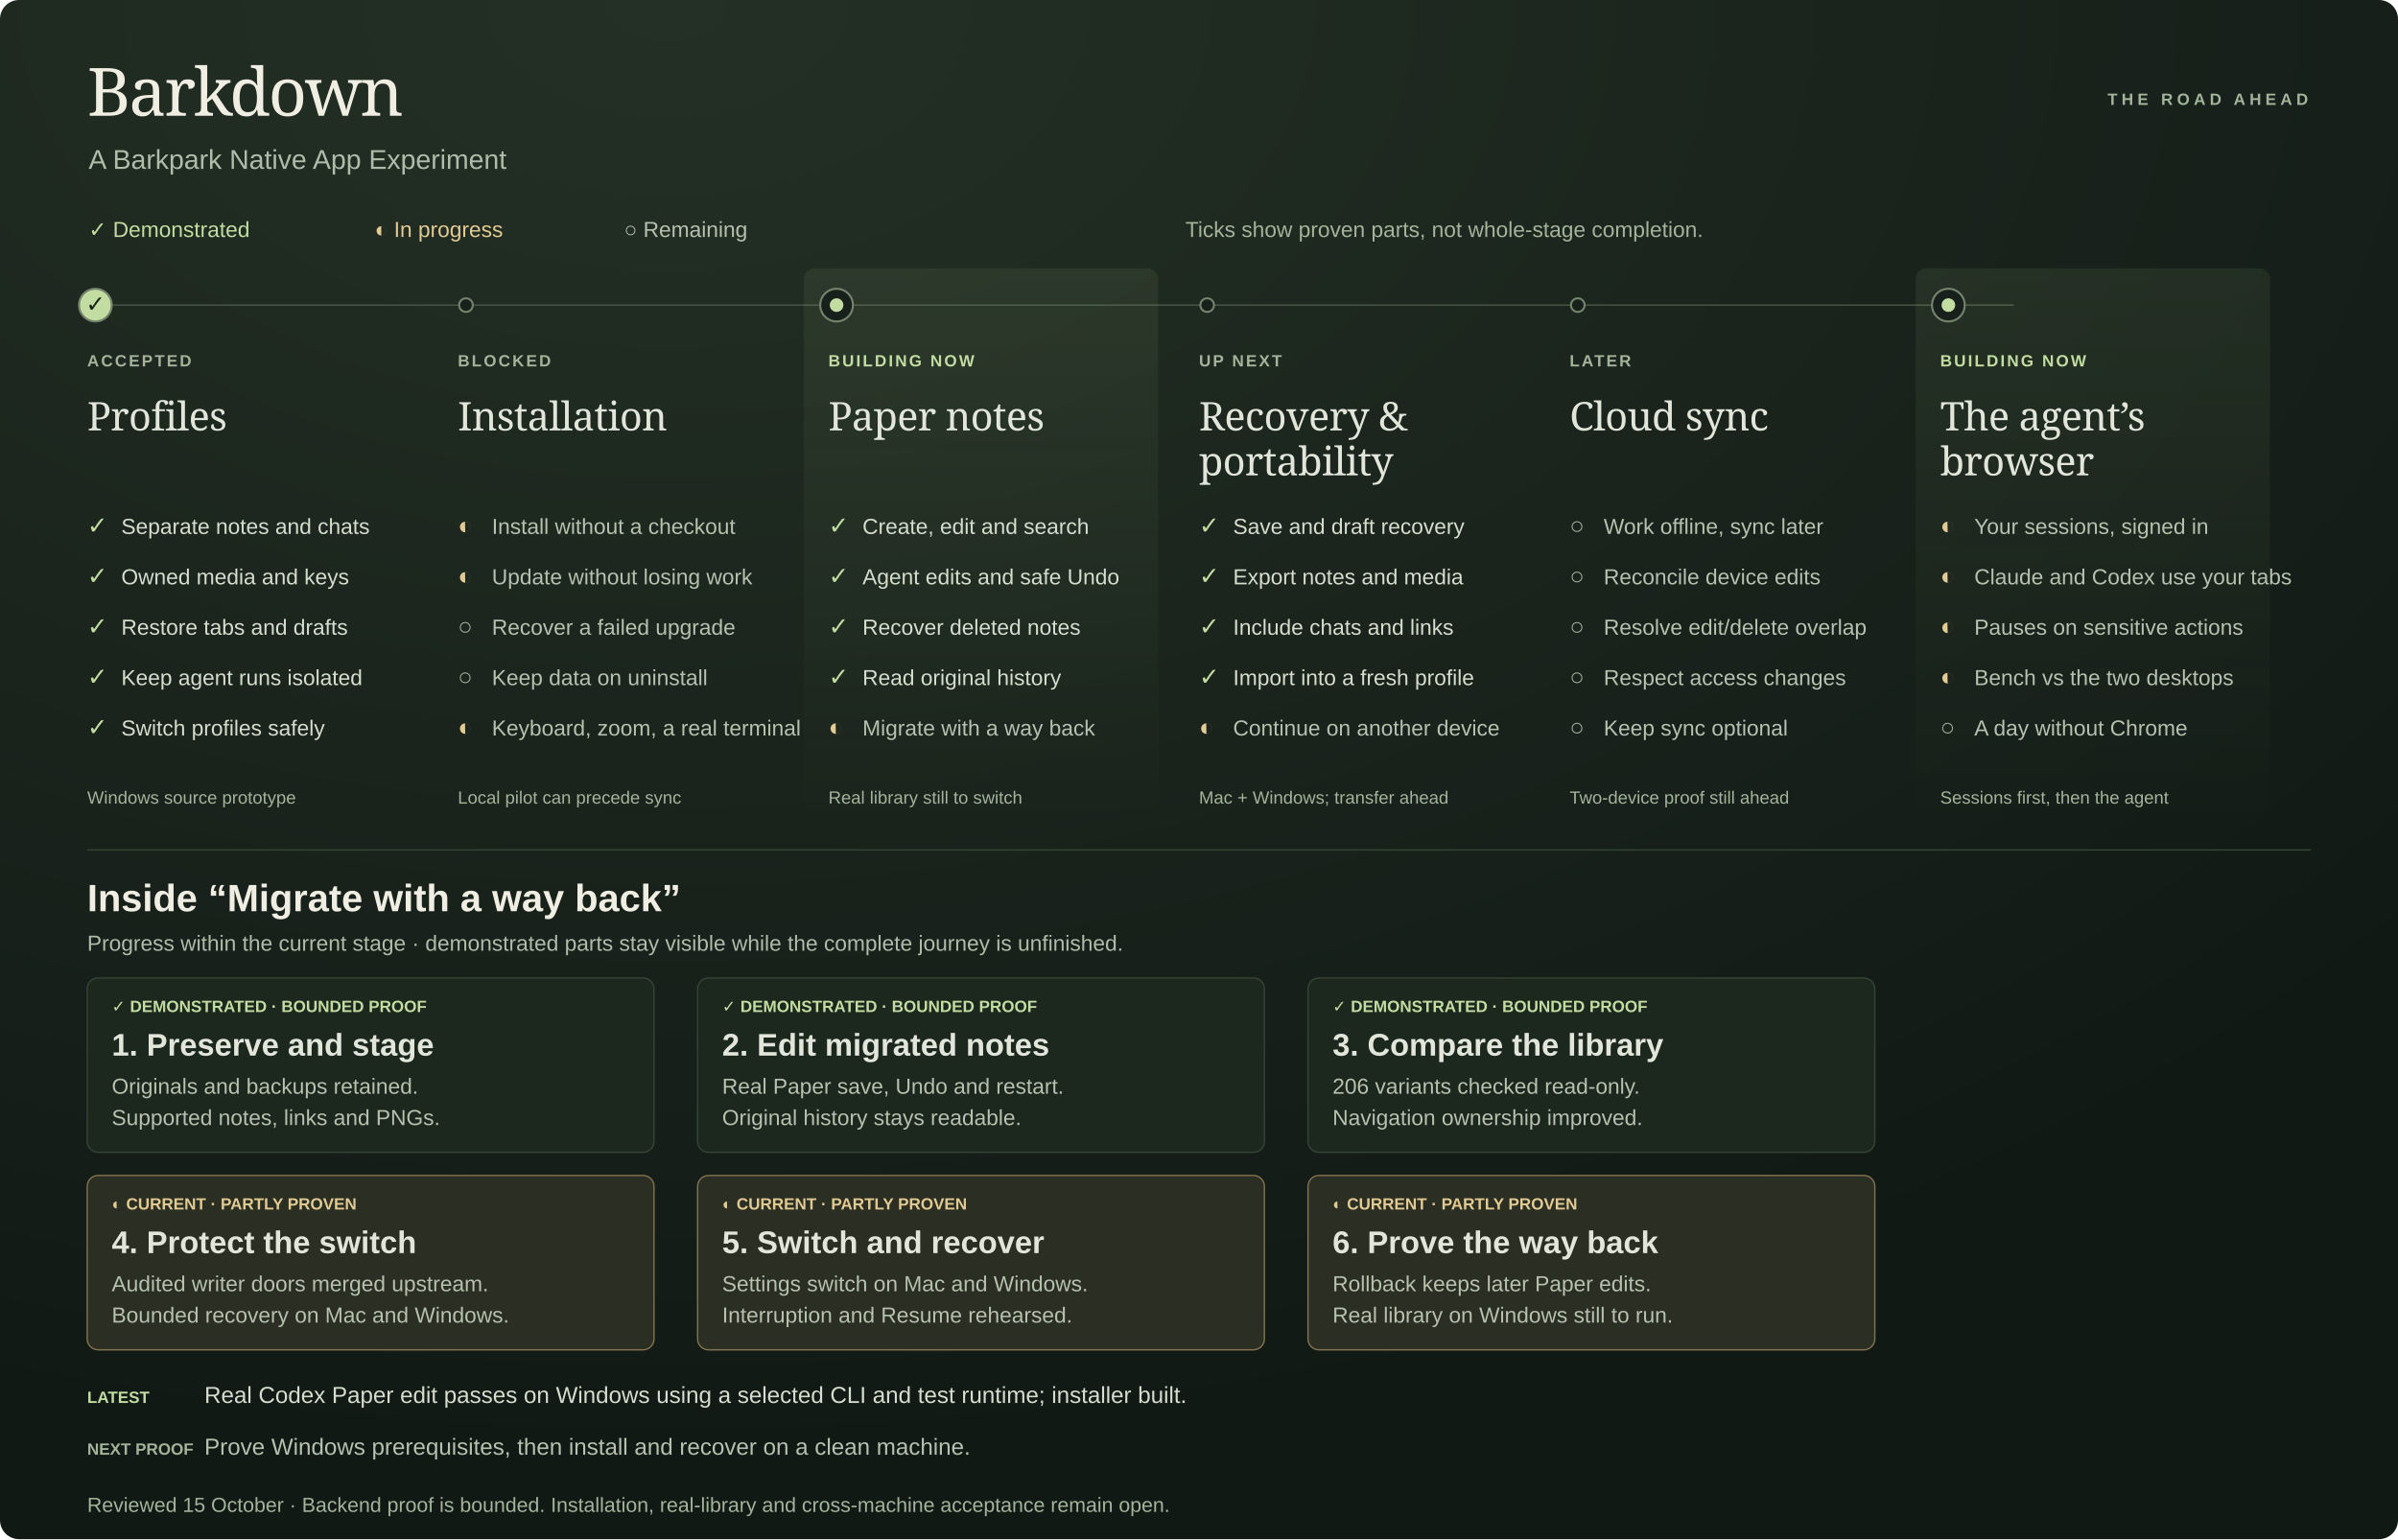
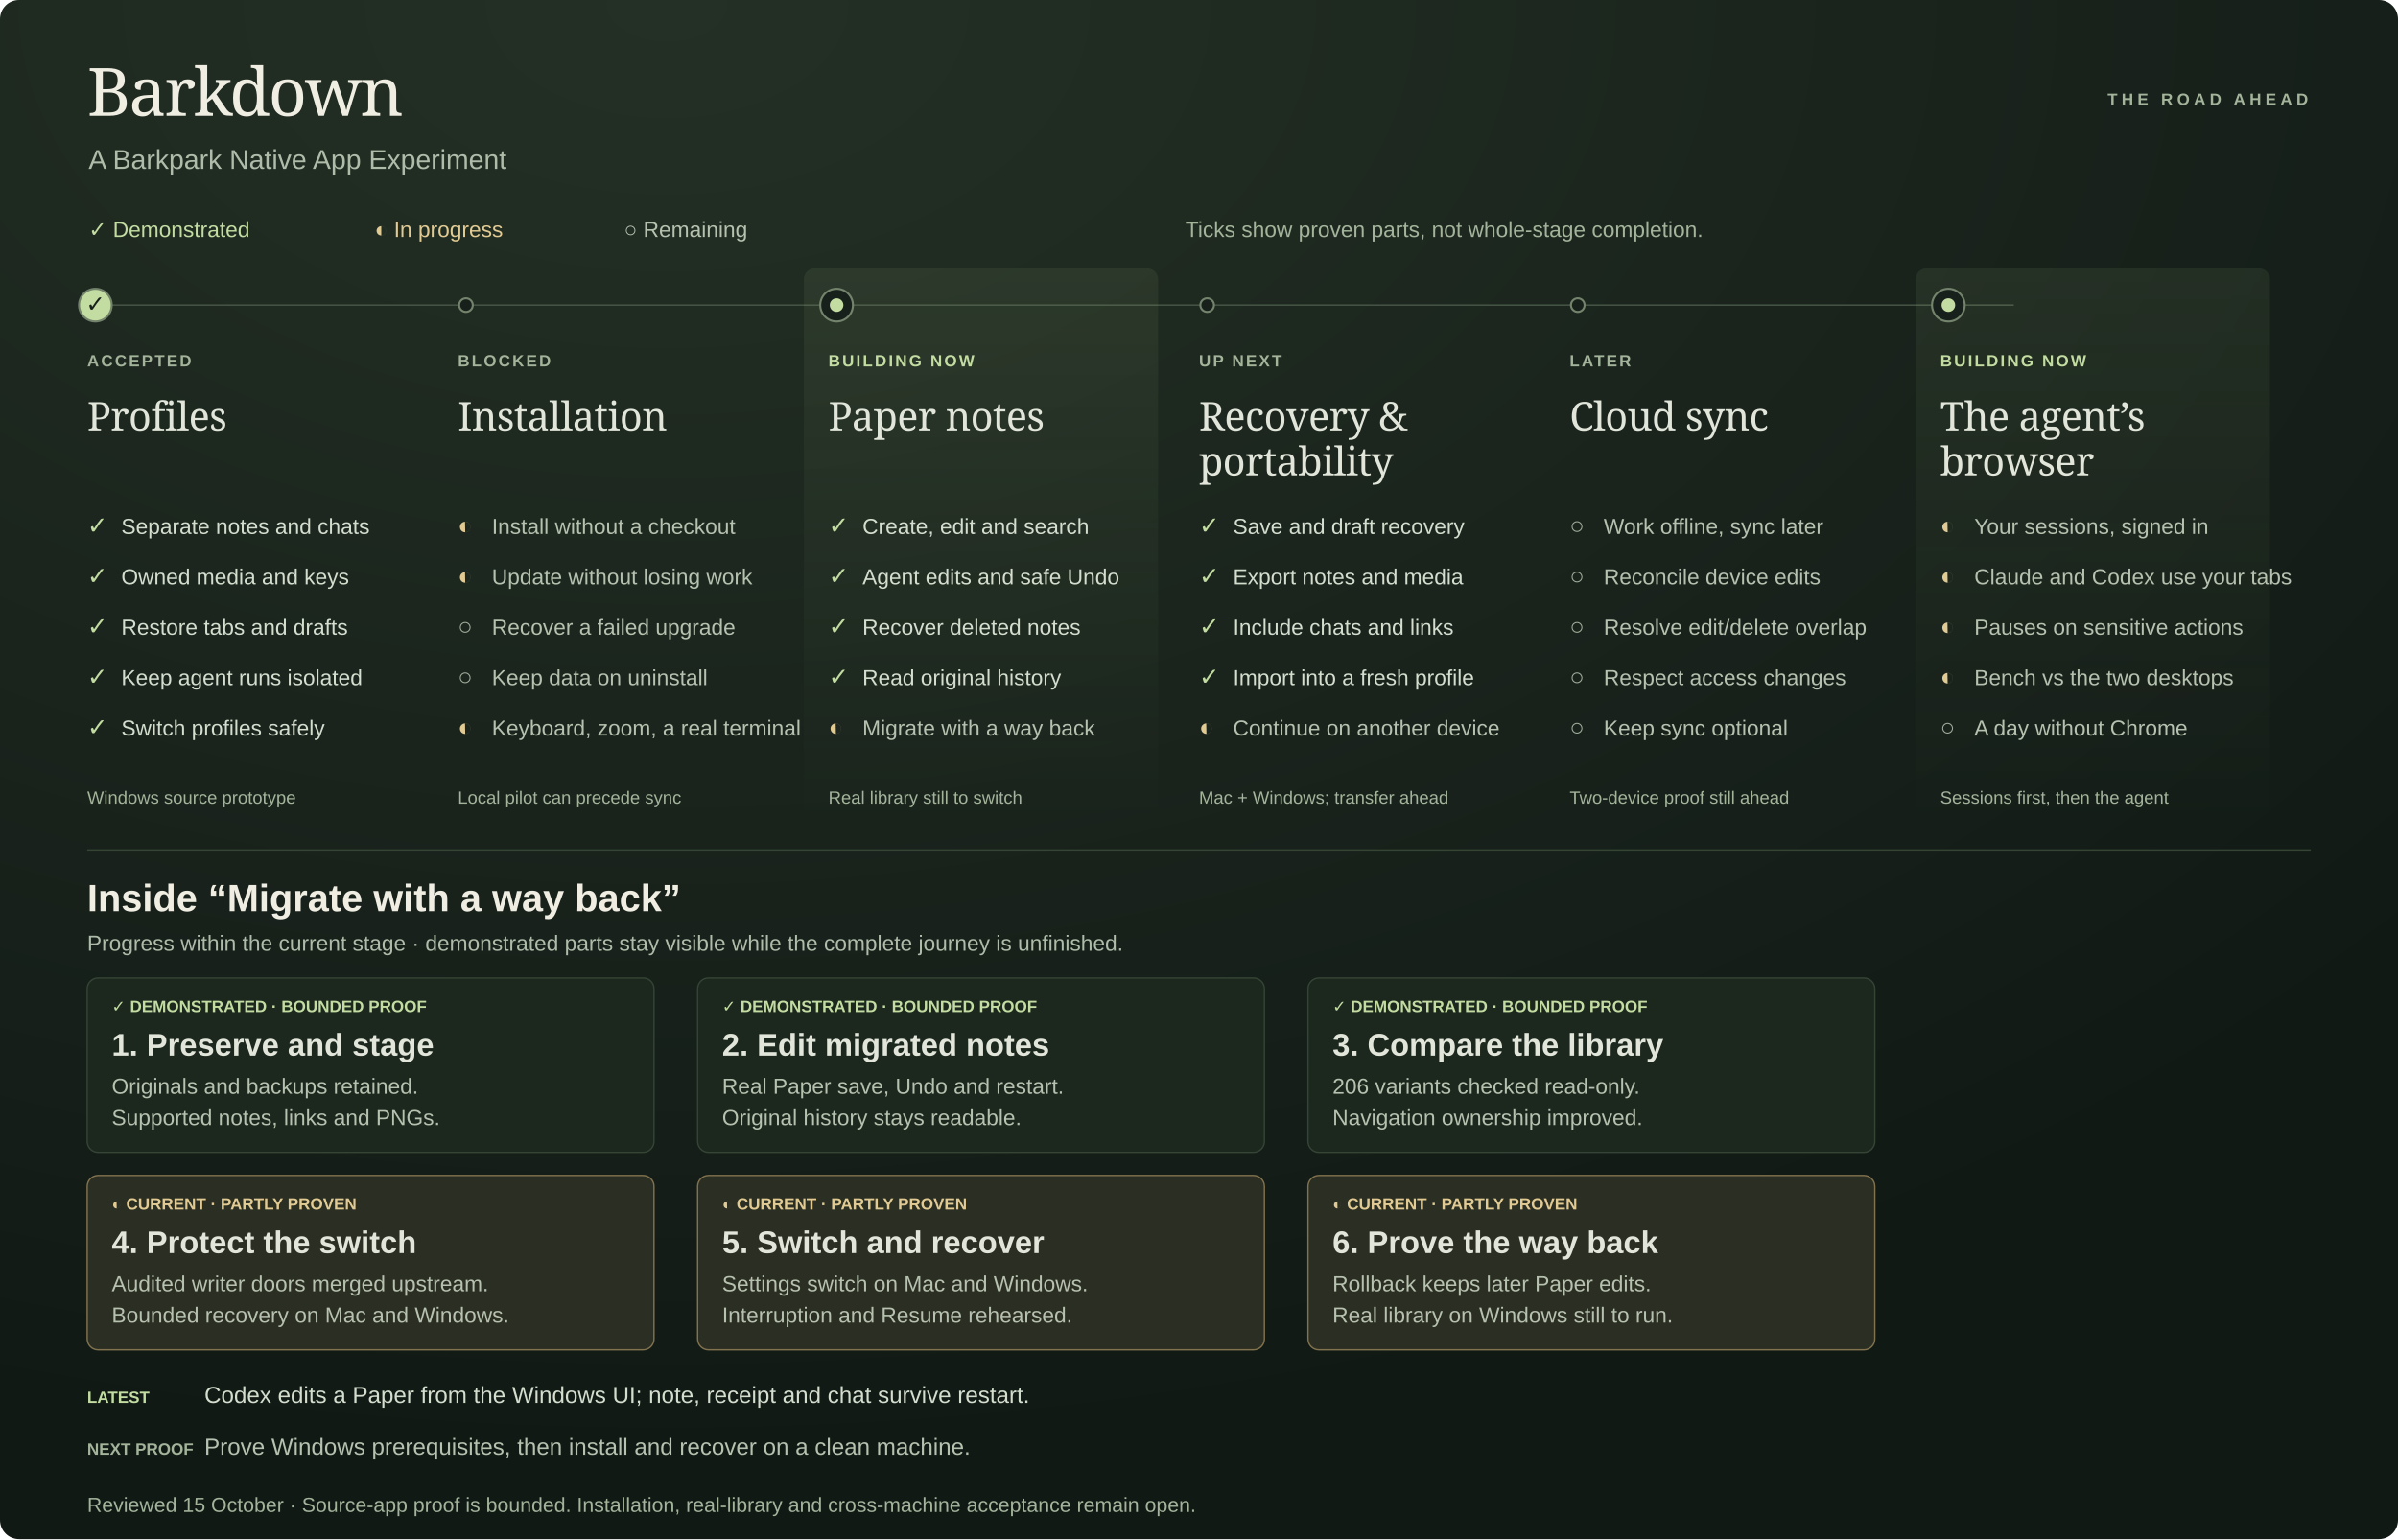
<svg xmlns="http://www.w3.org/2000/svg" width="1760" height="1130" viewBox="0 0 1760 1130" role="img" aria-labelledby="title desc">
  <defs>
    <radialGradient id="background" cx="28%" cy="0%" r="95%">
      <stop stop-color="#243025" />
      <stop offset="1" stop-color="#111915" />
    </radialGradient>
    <linearGradient id="focus" x2="0" y2="1">
      <stop stop-color="#a9c787" stop-opacity=".09" />
      <stop offset="1" stop-color="#a9c787" stop-opacity="0" />
    </linearGradient>
  </defs>
  <g font-family="Segoe UI, Arial, sans-serif">
    <rect width="1760" height="1130" rx="14" fill="url(#background)" />
    <text x="64" y="85" font-family="Georgia, serif" font-size="49" letter-spacing="-1.5" fill="#f0eee2">Barkdown</text>
    <text x="65" y="124" font-size="20" fill="#afbcaa" font-weight="400">A Barkpark Native App Experiment</text>
    <text x="1694" y="77" text-anchor="end" font-size="12" font-weight="600" letter-spacing="3" fill="#a3b49b">THE ROAD AHEAD</text>
    <text x="65" y="174" font-size="16" fill="#c2dca1" font-weight="400">✓  Demonstrated</text>
    <text x="275" y="174" font-size="16" fill="#e2ca93" font-weight="400">◐  In progress</text>
    <text x="458" y="174" font-size="16" fill="#b6c1af" font-weight="400">○  Remaining</text>
    <text x="870" y="174" font-size="16" fill="#a3b49b" font-weight="400">Ticks show proven parts, not whole-stage completion.</text>
    <path d="M70 224H1478" stroke="#475747" stroke-width="1" />
    <g data-phase="P1">
      <circle cx="70" cy="224" r="12" fill="#c2dca1" stroke="#73836c" stroke-width="1.5" />
      <text x="63" y="229" font-size="17" fill="#17201a" font-weight="600">✓</text>
      <text x="64" y="269" font-size="12" letter-spacing="1.5" font-weight="600" fill="#a3b49b">ACCEPTED</text>
      <text x="64" y="316" dy="0" font-family="Georgia, serif" font-size="29" letter-spacing="-.4" fill="#e2e6da">Profiles</text>
      <text x="64" y="392" font-size="18" fill="#c2dca1" font-weight="600">✓</text>
      <text x="89" y="392" font-size="16" fill="#d4ddce" font-weight="400">Separate notes and chats</text>
      <text x="64" y="429" font-size="18" fill="#c2dca1" font-weight="600">✓</text>
      <text x="89" y="429" font-size="16" fill="#d4ddce" font-weight="400">Owned media and keys</text>
      <text x="64" y="466" font-size="18" fill="#c2dca1" font-weight="600">✓</text>
      <text x="89" y="466" font-size="16" fill="#d4ddce" font-weight="400">Restore tabs and drafts</text>
      <text x="64" y="503" font-size="18" fill="#c2dca1" font-weight="600">✓</text>
      <text x="89" y="503" font-size="16" fill="#d4ddce" font-weight="400">Keep agent runs isolated</text>
      <text x="64" y="540" font-size="18" fill="#c2dca1" font-weight="600">✓</text>
      <text x="89" y="540" font-size="16" fill="#d4ddce" font-weight="400">Switch profiles safely</text>
      <text x="64" y="590" font-size="13" fill="#a3b49b" font-weight="400">Windows source prototype</text>
    </g>
    <g data-phase="P5">
      <circle cx="342" cy="224" r="5" fill="#17201a" stroke="#73836c" stroke-width="1.5" />
      <text x="336" y="269" font-size="12" letter-spacing="1.5" font-weight="600" fill="#a3b49b">BLOCKED</text>
      <text x="336" y="316" dy="0" font-family="Georgia, serif" font-size="29" letter-spacing="-.4" fill="#e2e6da">Installation</text>
      <text x="336" y="392" font-size="18" fill="#e2ca93" font-weight="600">◐</text>
      <text x="361" y="392" font-size="16" fill="#b6c1af" font-weight="400">Install without a checkout</text>
      <text x="336" y="429" font-size="18" fill="#e2ca93" font-weight="600">◐</text>
      <text x="361" y="429" font-size="16" fill="#b6c1af" font-weight="400">Update without losing work</text>
      <text x="336" y="466" font-size="18" fill="#9fac99" font-weight="600">○</text>
      <text x="361" y="466" font-size="16" fill="#b6c1af" font-weight="400">Recover a failed upgrade</text>
      <text x="336" y="503" font-size="18" fill="#9fac99" font-weight="600">○</text>
      <text x="361" y="503" font-size="16" fill="#b6c1af" font-weight="400">Keep data on uninstall</text>
      <text x="336" y="540" font-size="18" fill="#e2ca93" font-weight="600">◐</text>
      <text x="361" y="540" font-size="16" fill="#b6c1af" font-weight="400">Keyboard, zoom, a real terminal</text>
      <text x="336" y="590" font-size="13" fill="#a3b49b" font-weight="400">Local pilot can precede sync</text>
    </g>
    <g data-phase="P2">
      <rect x="590" y="197" width="260" height="410" rx="8" fill="url(#focus)" />
      <circle cx="614" cy="224" r="12" fill="#17201a" stroke="#73836c" stroke-width="1.5" />
      <circle cx="614" cy="224" r="5" fill="#c2dca1" />
      <text x="608" y="269" font-size="12" letter-spacing="1.5" font-weight="600" fill="#c2dca1">BUILDING NOW</text>
      <text x="608" y="316" dy="0" font-family="Georgia, serif" font-size="29" letter-spacing="-.4" fill="#e2e6da">Paper notes</text>
      <text x="608" y="392" font-size="18" fill="#c2dca1" font-weight="600">✓</text>
      <text x="633" y="392" font-size="16" fill="#d4ddce" font-weight="400">Create, edit and search</text>
      <text x="608" y="429" font-size="18" fill="#c2dca1" font-weight="600">✓</text>
      <text x="633" y="429" font-size="16" fill="#d4ddce" font-weight="400">Agent edits and safe Undo</text>
      <text x="608" y="466" font-size="18" fill="#c2dca1" font-weight="600">✓</text>
      <text x="633" y="466" font-size="16" fill="#d4ddce" font-weight="400">Recover deleted notes</text>
      <text x="608" y="503" font-size="18" fill="#c2dca1" font-weight="600">✓</text>
      <text x="633" y="503" font-size="16" fill="#d4ddce" font-weight="400">Read original history</text>
      <text x="608" y="540" font-size="18" fill="#e2ca93" font-weight="600">◐</text>
      <text x="633" y="540" font-size="16" fill="#b6c1af" font-weight="400">Migrate with a way back</text>
      <text x="608" y="590" font-size="13" fill="#a3b49b" font-weight="400">Real library still to switch</text>
    </g>
    <g data-phase="P3">
      <circle cx="886" cy="224" r="5" fill="#17201a" stroke="#73836c" stroke-width="1.5" />
      <text x="880" y="269" font-size="12" letter-spacing="1.5" font-weight="600" fill="#a3b49b">UP NEXT</text>
      <text x="880" y="316" dy="0" font-family="Georgia, serif" font-size="29" letter-spacing="-.4" fill="#e2e6da">Recovery &amp;</text>
      <text x="880" y="316" dy="33" font-family="Georgia, serif" font-size="29" letter-spacing="-.4" fill="#e2e6da">portability</text>
      <text x="880" y="392" font-size="18" fill="#c2dca1" font-weight="600">✓</text>
      <text x="905" y="392" font-size="16" fill="#d4ddce" font-weight="400">Save and draft recovery</text>
      <text x="880" y="429" font-size="18" fill="#c2dca1" font-weight="600">✓</text>
      <text x="905" y="429" font-size="16" fill="#d4ddce" font-weight="400">Export notes and media</text>
      <text x="880" y="466" font-size="18" fill="#c2dca1" font-weight="600">✓</text>
      <text x="905" y="466" font-size="16" fill="#d4ddce" font-weight="400">Include chats and links</text>
      <text x="880" y="503" font-size="18" fill="#c2dca1" font-weight="600">✓</text>
      <text x="905" y="503" font-size="16" fill="#d4ddce" font-weight="400">Import into a fresh profile</text>
      <text x="880" y="540" font-size="18" fill="#e2ca93" font-weight="600">◐</text>
      <text x="905" y="540" font-size="16" fill="#b6c1af" font-weight="400">Continue on another device</text>
      <text x="880" y="590" font-size="13" fill="#a3b49b" font-weight="400">Mac + Windows; transfer ahead</text>
    </g>
    <g data-phase="P4">
      <circle cx="1158" cy="224" r="5" fill="#17201a" stroke="#73836c" stroke-width="1.5" />
      <text x="1152" y="269" font-size="12" letter-spacing="1.5" font-weight="600" fill="#a3b49b">LATER</text>
      <text x="1152" y="316" dy="0" font-family="Georgia, serif" font-size="29" letter-spacing="-.4" fill="#e2e6da">Cloud sync</text>
      <text x="1152" y="392" font-size="18" fill="#9fac99" font-weight="600">○</text>
      <text x="1177" y="392" font-size="16" fill="#b6c1af" font-weight="400">Work offline, sync later</text>
      <text x="1152" y="429" font-size="18" fill="#9fac99" font-weight="600">○</text>
      <text x="1177" y="429" font-size="16" fill="#b6c1af" font-weight="400">Reconcile device edits</text>
      <text x="1152" y="466" font-size="18" fill="#9fac99" font-weight="600">○</text>
      <text x="1177" y="466" font-size="16" fill="#b6c1af" font-weight="400">Resolve edit/delete overlap</text>
      <text x="1152" y="503" font-size="18" fill="#9fac99" font-weight="600">○</text>
      <text x="1177" y="503" font-size="16" fill="#b6c1af" font-weight="400">Respect access changes</text>
      <text x="1152" y="540" font-size="18" fill="#9fac99" font-weight="600">○</text>
      <text x="1177" y="540" font-size="16" fill="#b6c1af" font-weight="400">Keep sync optional</text>
      <text x="1152" y="590" font-size="13" fill="#a3b49b" font-weight="400">Two-device proof still ahead</text>
    </g>
    <g data-phase="P6">
      <rect x="1406" y="197" width="260" height="410" rx="8" fill="url(#focus)" />
      <circle cx="1430" cy="224" r="12" fill="#17201a" stroke="#73836c" stroke-width="1.5" />
      <circle cx="1430" cy="224" r="5" fill="#c2dca1" />
      <text x="1424" y="269" font-size="12" letter-spacing="1.5" font-weight="600" fill="#c2dca1">BUILDING NOW</text>
      <text x="1424" y="316" dy="0" font-family="Georgia, serif" font-size="29" letter-spacing="-.4" fill="#e2e6da">The agent’s</text>
      <text x="1424" y="316" dy="33" font-family="Georgia, serif" font-size="29" letter-spacing="-.4" fill="#e2e6da">browser</text>
      <text x="1424" y="392" font-size="18" fill="#e2ca93" font-weight="600">◐</text>
      <text x="1449" y="392" font-size="16" fill="#b6c1af" font-weight="400">Your sessions, signed in</text>
      <text x="1424" y="429" font-size="18" fill="#e2ca93" font-weight="600">◐</text>
      <text x="1449" y="429" font-size="16" fill="#b6c1af" font-weight="400">Claude and Codex use your tabs</text>
      <text x="1424" y="466" font-size="18" fill="#e2ca93" font-weight="600">◐</text>
      <text x="1449" y="466" font-size="16" fill="#b6c1af" font-weight="400">Pauses on sensitive actions</text>
      <text x="1424" y="503" font-size="18" fill="#e2ca93" font-weight="600">◐</text>
      <text x="1449" y="503" font-size="16" fill="#b6c1af" font-weight="400">Bench vs the two desktops</text>
      <text x="1424" y="540" font-size="18" fill="#9fac99" font-weight="600">○</text>
      <text x="1449" y="540" font-size="16" fill="#b6c1af" font-weight="400">A day without Chrome</text>
      <text x="1424" y="590" font-size="13" fill="#a3b49b" font-weight="400">Sessions first, then the agent</text>
    </g>
    <path d="M64 624H1696" stroke="#344435" />
    <text x="64" y="669" font-size="28" fill="#f0eee2" font-weight="600">Inside “Migrate with a way back”</text>
    <text x="64" y="698" font-size="16" fill="#afbcaa" font-weight="400">Progress within the current stage · demonstrated parts stay visible while the complete journey is unfinished.</text>
    <g data-migration-step="1">
      <rect x="64" y="718" width="416" height="128" rx="8" fill="#1c271e" stroke="#344435" />
      <text x="82" y="743" font-size="12" fill="#c2dca1" font-weight="600">✓  DEMONSTRATED · BOUNDED PROOF</text>
      <text x="82" y="775" font-size="23" fill="#e2e6da" font-weight="600">1. Preserve and stage</text>
      <text x="82" y="803" font-size="16" fill="#b6c1af" font-weight="400">Originals and backups retained.</text>
      <text x="82" y="826" font-size="16" fill="#b6c1af" font-weight="400">Supported notes, links and PNGs.</text>
    </g>
    <g data-migration-step="2">
      <rect x="512" y="718" width="416" height="128" rx="8" fill="#1c271e" stroke="#344435" />
      <text x="530" y="743" font-size="12" fill="#c2dca1" font-weight="600">✓  DEMONSTRATED · BOUNDED PROOF</text>
      <text x="530" y="775" font-size="23" fill="#e2e6da" font-weight="600">2. Edit migrated notes</text>
      <text x="530" y="803" font-size="16" fill="#b6c1af" font-weight="400">Real Paper save, Undo and restart.</text>
      <text x="530" y="826" font-size="16" fill="#b6c1af" font-weight="400">Original history stays readable.</text>
    </g>
    <g data-migration-step="3">
      <rect x="960" y="718" width="416" height="128" rx="8" fill="#1c271e" stroke="#344435" />
      <text x="978" y="743" font-size="12" fill="#c2dca1" font-weight="600">✓  DEMONSTRATED · BOUNDED PROOF</text>
      <text x="978" y="775" font-size="23" fill="#e2e6da" font-weight="600">3. Compare the library</text>
      <text x="978" y="803" font-size="16" fill="#b6c1af" font-weight="400">206 variants checked read-only.</text>
      <text x="978" y="826" font-size="16" fill="#b6c1af" font-weight="400">Navigation ownership improved.</text>
    </g>
    <g data-migration-step="4">
      <rect x="64" y="863" width="416" height="128" rx="8" fill="#2b2e22" stroke="#82734e" />
      <text x="82" y="888" font-size="12" fill="#e2ca93" font-weight="600">◐  CURRENT · PARTLY PROVEN</text>
      <text x="82" y="920" font-size="23" fill="#e2e6da" font-weight="600">4. Protect the switch</text>
      <text x="82" y="948" font-size="16" fill="#b6c1af" font-weight="400">Audited writer doors merged upstream.</text>
      <text x="82" y="971" font-size="16" fill="#b6c1af" font-weight="400">Bounded recovery on Mac and Windows.</text>
    </g>
    <g data-migration-step="5">
      <rect x="512" y="863" width="416" height="128" rx="8" fill="#2b2e22" stroke="#82734e" />
      <text x="530" y="888" font-size="12" fill="#e2ca93" font-weight="600">◐  CURRENT · PARTLY PROVEN</text>
      <text x="530" y="920" font-size="23" fill="#e2e6da" font-weight="600">5. Switch and recover</text>
      <text x="530" y="948" font-size="16" fill="#b6c1af" font-weight="400">Settings switch on Mac and Windows.</text>
      <text x="530" y="971" font-size="16" fill="#b6c1af" font-weight="400">Interruption and Resume rehearsed.</text>
    </g>
    <g data-migration-step="6">
      <rect x="960" y="863" width="416" height="128" rx="8" fill="#2b2e22" stroke="#82734e" />
      <text x="978" y="888" font-size="12" fill="#e2ca93" font-weight="600">◐  CURRENT · PARTLY PROVEN</text>
      <text x="978" y="920" font-size="23" fill="#e2e6da" font-weight="600">6. Prove the way back</text>
      <text x="978" y="948" font-size="16" fill="#b6c1af" font-weight="400">Rollback keeps later Paper edits.</text>
      <text x="978" y="971" font-size="16" fill="#b6c1af" font-weight="400">Real library on Windows still to run.</text>
    </g>
    <text x="64" y="1030" font-size="12" fill="#c2dca1" font-weight="600">LATEST</text>
-     <text x="150" y="1030" font-size="17" fill="#d4ddce" font-weight="400">Real Codex Paper edit passes on Windows using a selected CLI and test runtime; installer built.</text>
+     <text x="150" y="1030" font-size="17" fill="#d4ddce" font-weight="400">Codex edits a Paper from the Windows UI; note, receipt and chat survive restart.</text>
    <text x="64" y="1068" font-size="12" fill="#a3b49b" font-weight="600">NEXT PROOF</text>
    <text x="150" y="1068" font-size="17" fill="#b6c1af" font-weight="400">Prove Windows prerequisites, then install and recover on a clean machine.</text>
-     <text x="64" y="1110" font-size="15" fill="#a3b49b" font-weight="400">Reviewed 15 October · Backend proof is bounded. Installation, real-library and cross-machine acceptance remain open.</text>
+     <text x="64" y="1110" font-size="15" fill="#a3b49b" font-weight="400">Reviewed 15 October · Source-app proof is bounded. Installation, real-library and cross-machine acceptance remain open.</text>
  </g>
</svg>
